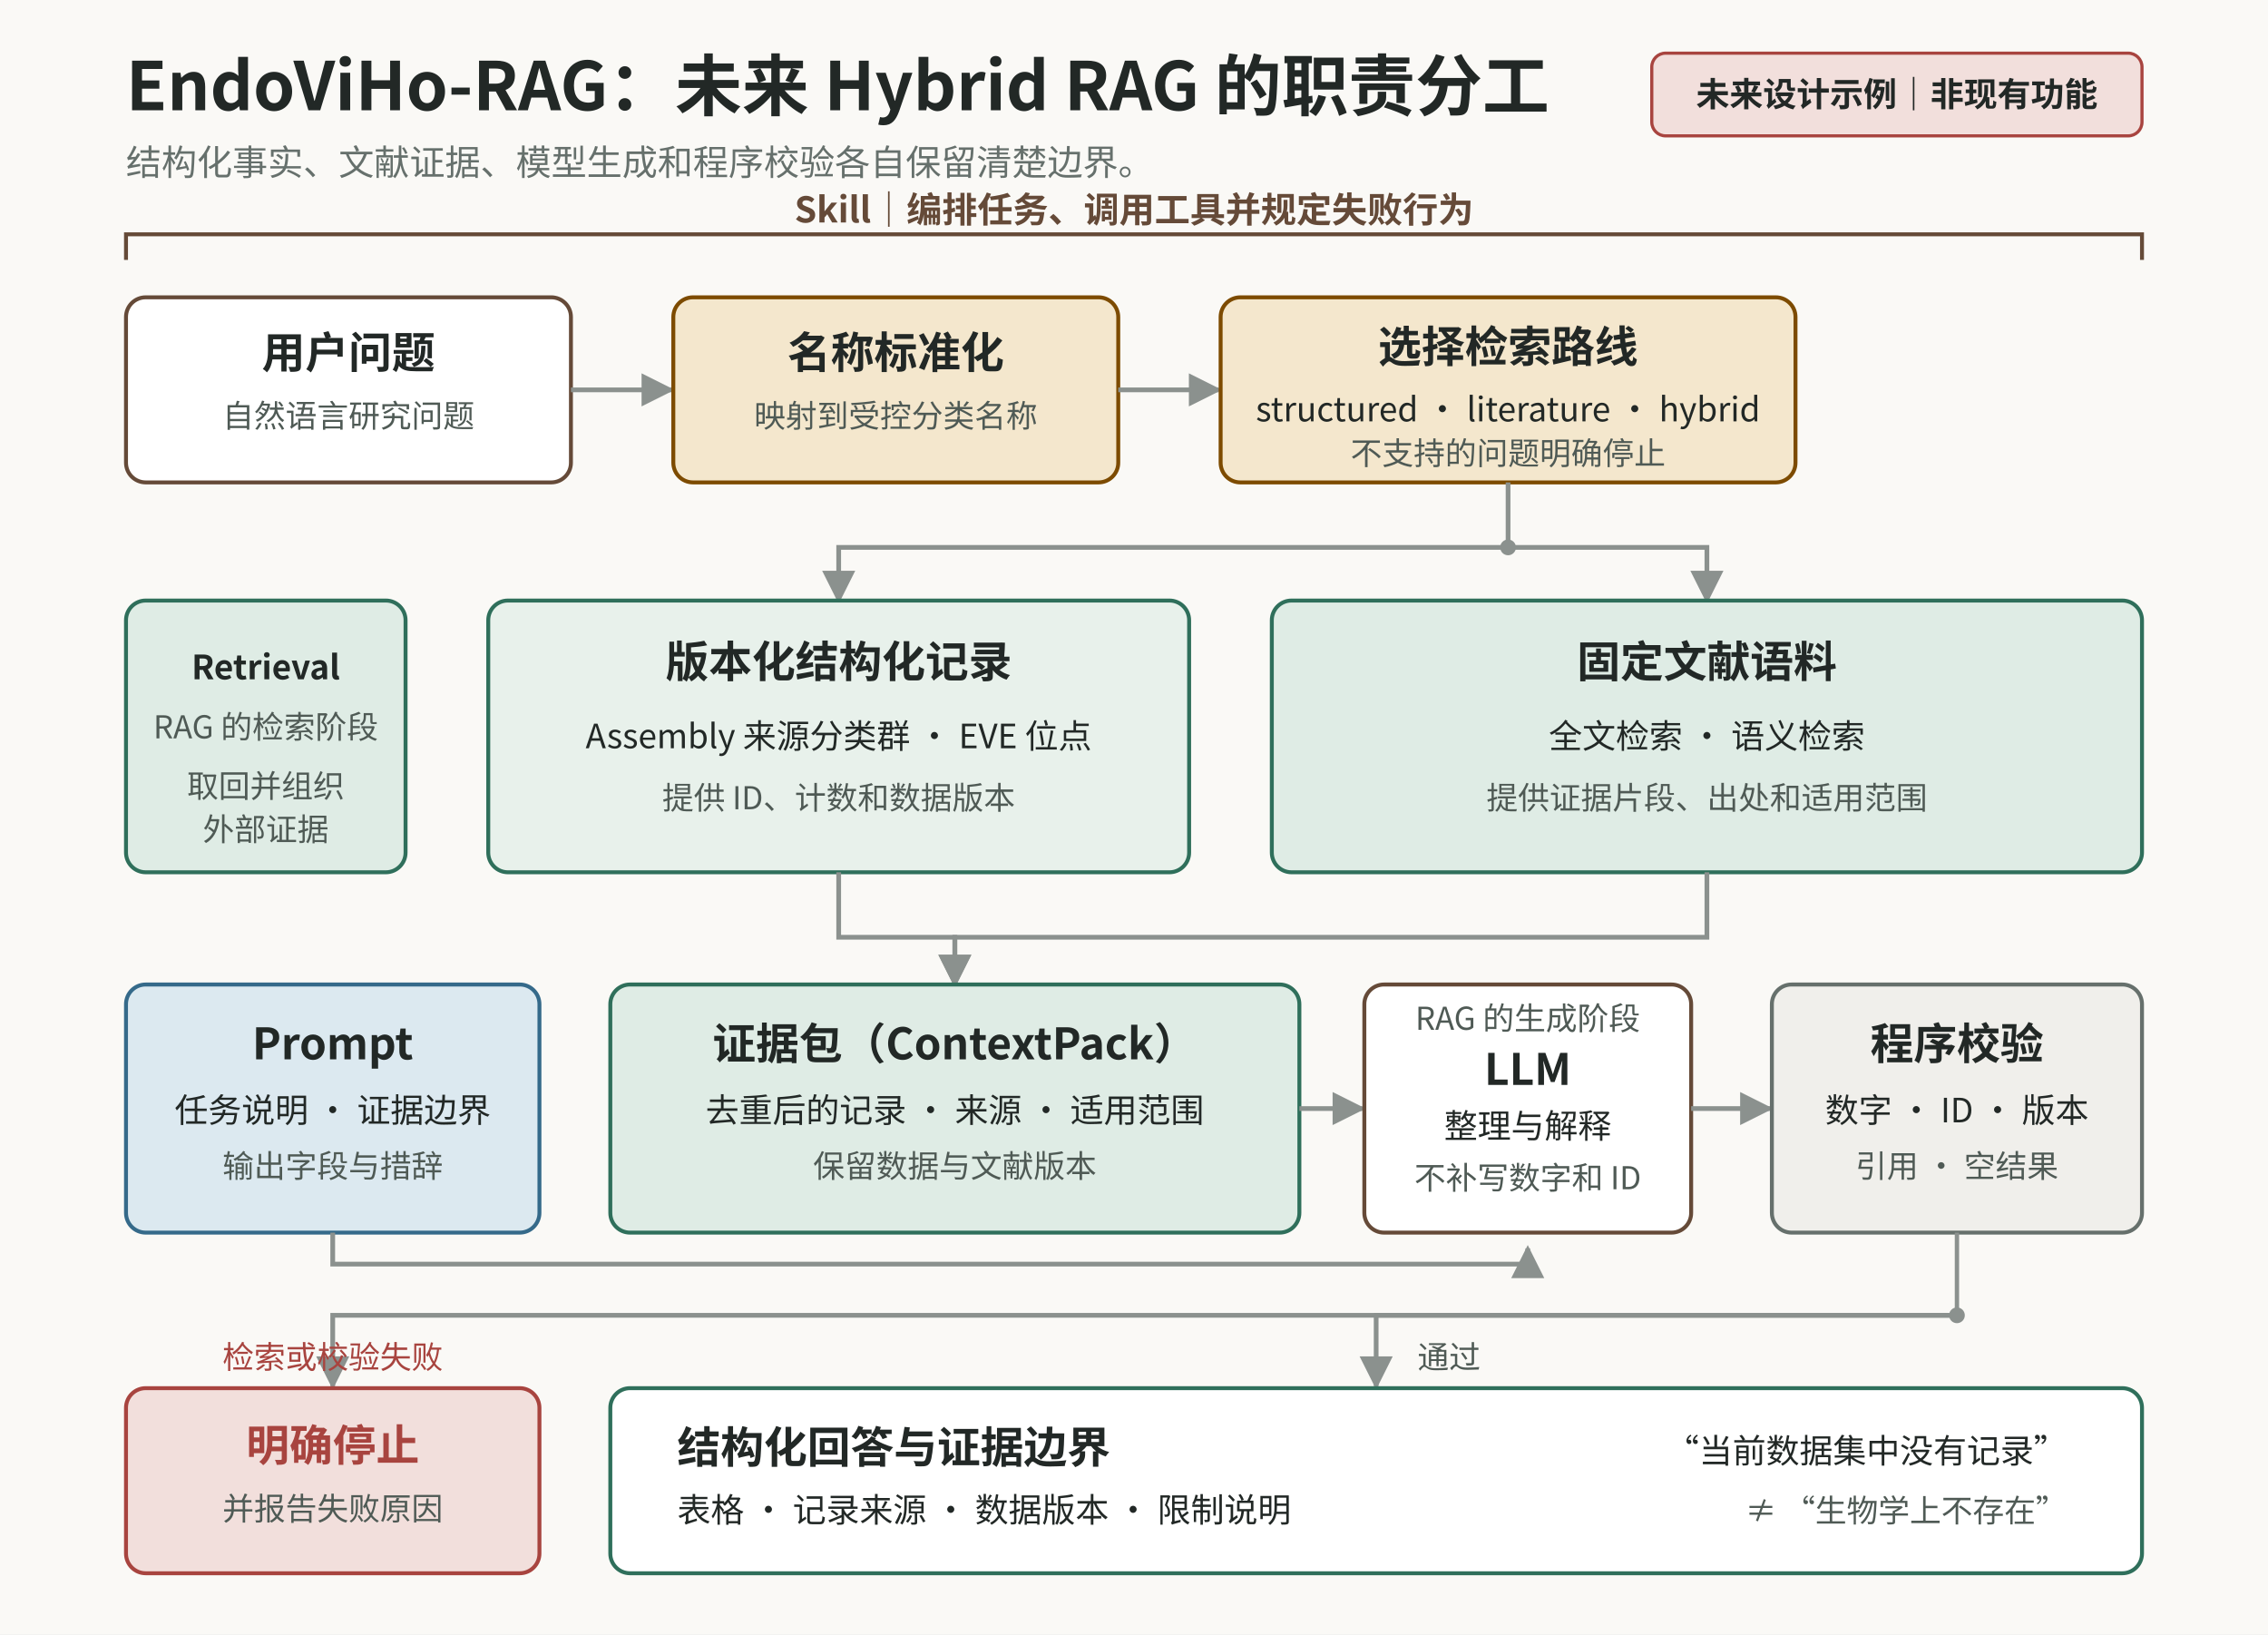
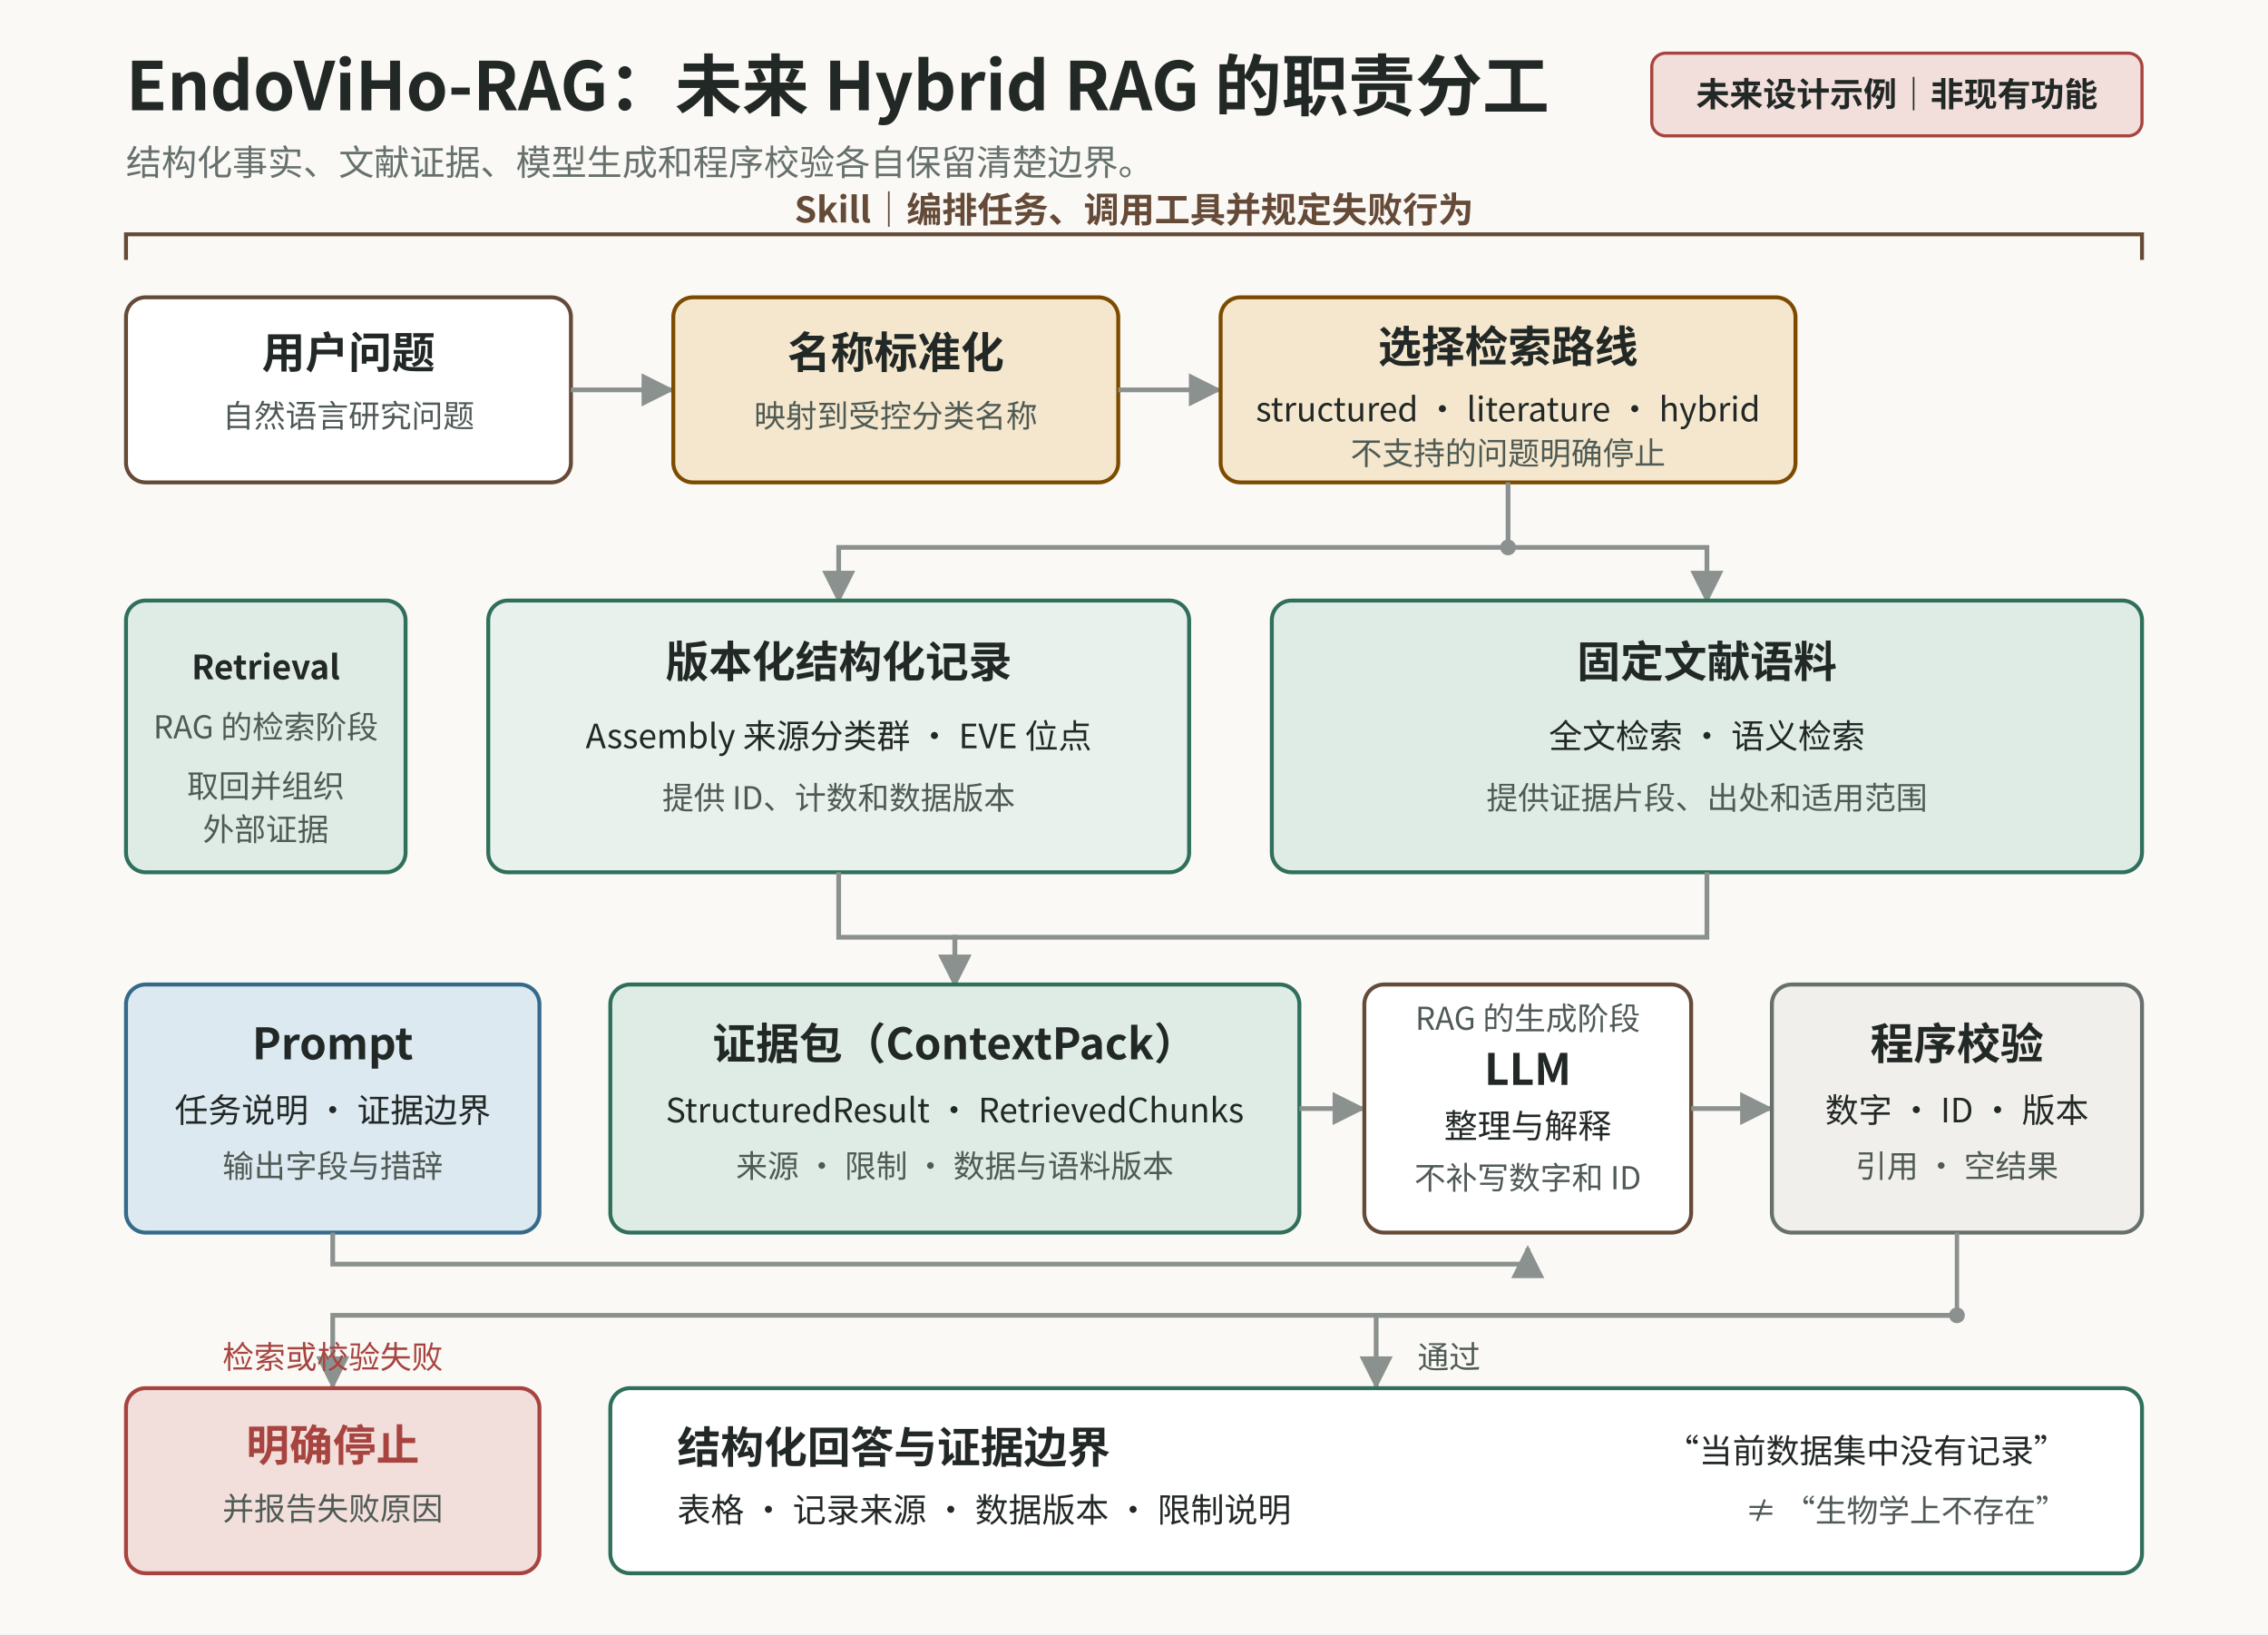
- <svg xmlns="http://www.w3.org/2000/svg" width="1152" height="830" viewBox="0 0 1152 830" role="img" aria-labelledby="title desc">
+ <svg xmlns="http://www.w3.org/2000/svg" width="1152" height="830" viewBox="0 0 1152 830" lang="zh-CN" role="img" aria-labelledby="title desc">
  <defs>
    <style>
      text { font-family: -apple-system, BlinkMacSystemFont, "Segoe UI", "Noto Sans CJK SC", "PingFang SC", "Microsoft YaHei", Arial, sans-serif; fill: #222826; }
      .title { font-size: 34px; font-weight: 700; }
      .subtitle { font-size: 18px; fill: #66706c; }
      .range { font-size: 18px; font-weight: 700; fill: #654a38; }
      .node-title { font-size: 22px; font-weight: 700; }
      .node-body { font-size: 17px; }
      .small { font-size: 16px; fill: #4f5a55; }
      .failure-text { fill: #a8443f; }
      .label { font-size: 17px; font-weight: 700; }
      .output-title { font-size: 22px; font-weight: 700; }
      .arrow { fill: none; stroke: #8b918e; stroke-width: 2.4; marker-end: url(#arrow); }
      .branch { fill: none; stroke: #8b918e; stroke-width: 2.2; }
    </style>
    <marker id="arrow" viewBox="0 0 10 10" refX="9" refY="5" markerWidth="7" markerHeight="7" orient="auto-start-reverse">
      <path d="M 0 0 L 10 5 L 0 10 z" fill="#8b918e" />
    </marker>
  </defs>
  <rect width="1152" height="830" fill="#faf9f6" />
  <text class="title" x="64" y="56">EndoViHo-RAG：未来 Hybrid RAG 的职责分工</text>
  <text class="subtitle" x="64" y="89">结构化事实、文献证据、模型生成和程序校验各自保留清楚边界。</text>
  <rect x="839" y="27" width="249" height="42" rx="7" fill="#f2dfdc" stroke="#a8443f" stroke-width="1.6" />
  <text class="label" x="963.5" y="54" text-anchor="middle" fill="#a8443f">未来设计示例｜非现有功能</text>
  <path d="M 64 132 V 119 H 1088 V 132" fill="none" stroke="#654a38" stroke-width="2" />
  <text class="range" x="576" y="113" text-anchor="middle">Skill｜编排任务、调用工具并规定失败行为</text>
  <g aria-label="用户问题">
    <rect x="64" y="151" width="226" height="94" rx="10" fill="#ffffff" stroke="#654a38" stroke-width="2" />
    <text class="node-title" x="177" y="187" text-anchor="middle">用户问题</text>
    <text class="small" x="177" y="217" text-anchor="middle">自然语言研究问题</text>
  </g>
  <path class="arrow" d="M 290 198 H 341" />
  <g aria-label="名称标准化">
    <rect x="342" y="151" width="226" height="94" rx="10" fill="#f4e7cd" stroke="#7d4b00" stroke-width="2" />
    <text class="node-title" x="455" y="187" text-anchor="middle">名称标准化</text>
    <text class="small" x="455" y="217" text-anchor="middle">映射到受控分类名称</text>
  </g>
  <path class="arrow" d="M 568 198 H 619" />
  <g aria-label="选择检索路线">
    <rect x="620" y="151" width="292" height="94" rx="10" fill="#f4e7cd" stroke="#7d4b00" stroke-width="2" />
    <text class="node-title" x="766" y="184" text-anchor="middle">选择检索路线</text>
    <text class="node-body" x="766" y="214" text-anchor="middle">structured · literature · hybrid</text>
    <text class="small" x="766" y="236" text-anchor="middle">不支持的问题明确停止</text>
  </g>
  <path class="arrow" d="M 766 245 V 278 H 426 V 305" />
  <path class="arrow" d="M 766 278 H 867 V 305" />
  <circle cx="766" cy="278" r="4" fill="#8b918e" />
  <g aria-label="检索增强生成范围">
    <rect x="64" y="305" width="142" height="138" rx="10" fill="#dfece5" stroke="#2f6f5b" stroke-width="2" />
    <text class="label" x="135" y="345" text-anchor="middle" fill="#2f6f5b">Retrieval</text>
    <text class="small" x="135" y="375" text-anchor="middle">RAG 的检索阶段</text>
    <text class="small" x="135" y="405" text-anchor="middle">取回并组织</text>
    <text class="small" x="135" y="427" text-anchor="middle">外部证据</text>
  </g>
  <g aria-label="版本化结构化记录">
    <rect x="248" y="305" width="356" height="138" rx="10" fill="#e8f1eb" stroke="#2f6f5b" stroke-width="2" />
    <text class="node-title" x="426" y="344" text-anchor="middle">版本化结构化记录</text>
    <text class="node-body" x="426" y="380" text-anchor="middle">Assembly 来源分类群 · EVE 位点</text>
    <text class="small" x="426" y="411" text-anchor="middle">提供 ID、计数和数据版本</text>
  </g>
  <g aria-label="固定文献语料">
    <rect x="646" y="305" width="442" height="138" rx="10" fill="#dfece5" stroke="#2f6f5b" stroke-width="2" />
    <text class="node-title" x="867" y="344" text-anchor="middle">固定文献语料</text>
    <text class="node-body" x="867" y="380" text-anchor="middle">全文检索 · 语义检索</text>
    <text class="small" x="867" y="411" text-anchor="middle">提供证据片段、出处和适用范围</text>
  </g>
  <path class="arrow" d="M 426 443 V 476 H 485 V 500" />
  <path class="arrow" d="M 867 443 V 476 H 485 V 500" />
  <g aria-label="Prompt">
    <rect x="64" y="500" width="210" height="126" rx="10" fill="#dce9f0" stroke="#356a8a" stroke-width="2" />
    <text class="node-title" x="169" y="538" text-anchor="middle">Prompt</text>
    <text class="node-body" x="169" y="570" text-anchor="middle">任务说明 · 证据边界</text>
    <text class="small" x="169" y="598" text-anchor="middle">输出字段与措辞</text>
  </g>
  <g aria-label="证据包">
    <rect x="310" y="500" width="350" height="126" rx="10" fill="#dfece5" stroke="#2f6f5b" stroke-width="2" />
    <text class="node-title" x="485" y="538" text-anchor="middle">证据包（ContextPack）</text>
-     <text class="node-body" x="485" y="570" text-anchor="middle">去重后的记录 · 来源 · 适用范围</text>
-     <text class="small" x="485" y="598" text-anchor="middle">保留数据与文献版本</text>
+     <text class="node-body" x="485" y="570" text-anchor="middle">StructuredResult · RetrievedChunks</text>
+     <text class="small" x="485" y="598" text-anchor="middle">来源 · 限制 · 数据与语料版本</text>
  </g>
  <path class="arrow" d="M 169 626 V 642 H 776 V 634" />
  <path class="arrow" d="M 660 563 H 692" />
  <g aria-label="模型生成">
    <rect x="693" y="500" width="166" height="126" rx="10" fill="#ffffff" stroke="#654a38" stroke-width="2" />
    <text class="small" x="776" y="523" text-anchor="middle">RAG 的生成阶段</text>
    <text class="node-title" x="776" y="551" text-anchor="middle">LLM</text>
    <text class="node-body" x="776" y="578" text-anchor="middle">整理与解释</text>
    <text class="small" x="776" y="604" text-anchor="middle">不补写数字和 ID</text>
  </g>
  <path class="arrow" d="M 859 563 H 899" />
  <g aria-label="程序校验">
    <rect x="900" y="500" width="188" height="126" rx="10" fill="#f0efeb" stroke="#66706c" stroke-width="2" />
    <text class="node-title" x="994" y="538" text-anchor="middle">程序校验</text>
    <text class="node-body" x="994" y="570" text-anchor="middle">数字 · ID · 版本</text>
    <text class="small" x="994" y="598" text-anchor="middle">引用 · 空结果</text>
  </g>
  <path class="branch" d="M 994 626 V 668" />
  <circle cx="994" cy="668" r="4" fill="#8b918e" />
  <path class="arrow" d="M 994 668 H 699 V 704" />
  <path class="arrow" d="M 994 668 H 169 V 704" />
  <text class="small" x="720" y="695">通过</text>
  <text class="small failure-text" x="169" y="695" text-anchor="middle">检索或校验失败</text>
  <g aria-label="失败处理">
    <rect x="64" y="705" width="210" height="94" rx="10" fill="#f2dfdc" stroke="#a8443f" stroke-width="2" />
    <text class="node-title failure-text" x="169" y="742" text-anchor="middle">明确停止</text>
    <text class="small" x="169" y="772" text-anchor="middle">并报告失败原因</text>
  </g>
  <g aria-label="结构化回答">
    <rect x="310" y="705" width="778" height="94" rx="10" fill="#ffffff" stroke="#2f6f5b" stroke-width="2" />
    <text class="output-title" x="344" y="743" fill="#2f6f5b">结构化回答与证据边界</text>
    <text class="node-body" x="344" y="773">表格 · 记录来源 · 数据版本 · 限制说明</text>
    <text class="node-body" x="1050" y="743" text-anchor="end">“当前数据集中没有记录”</text>
    <text class="small" x="1050" y="773" text-anchor="end">≠ “生物学上不存在”</text>
  </g>
</svg>
